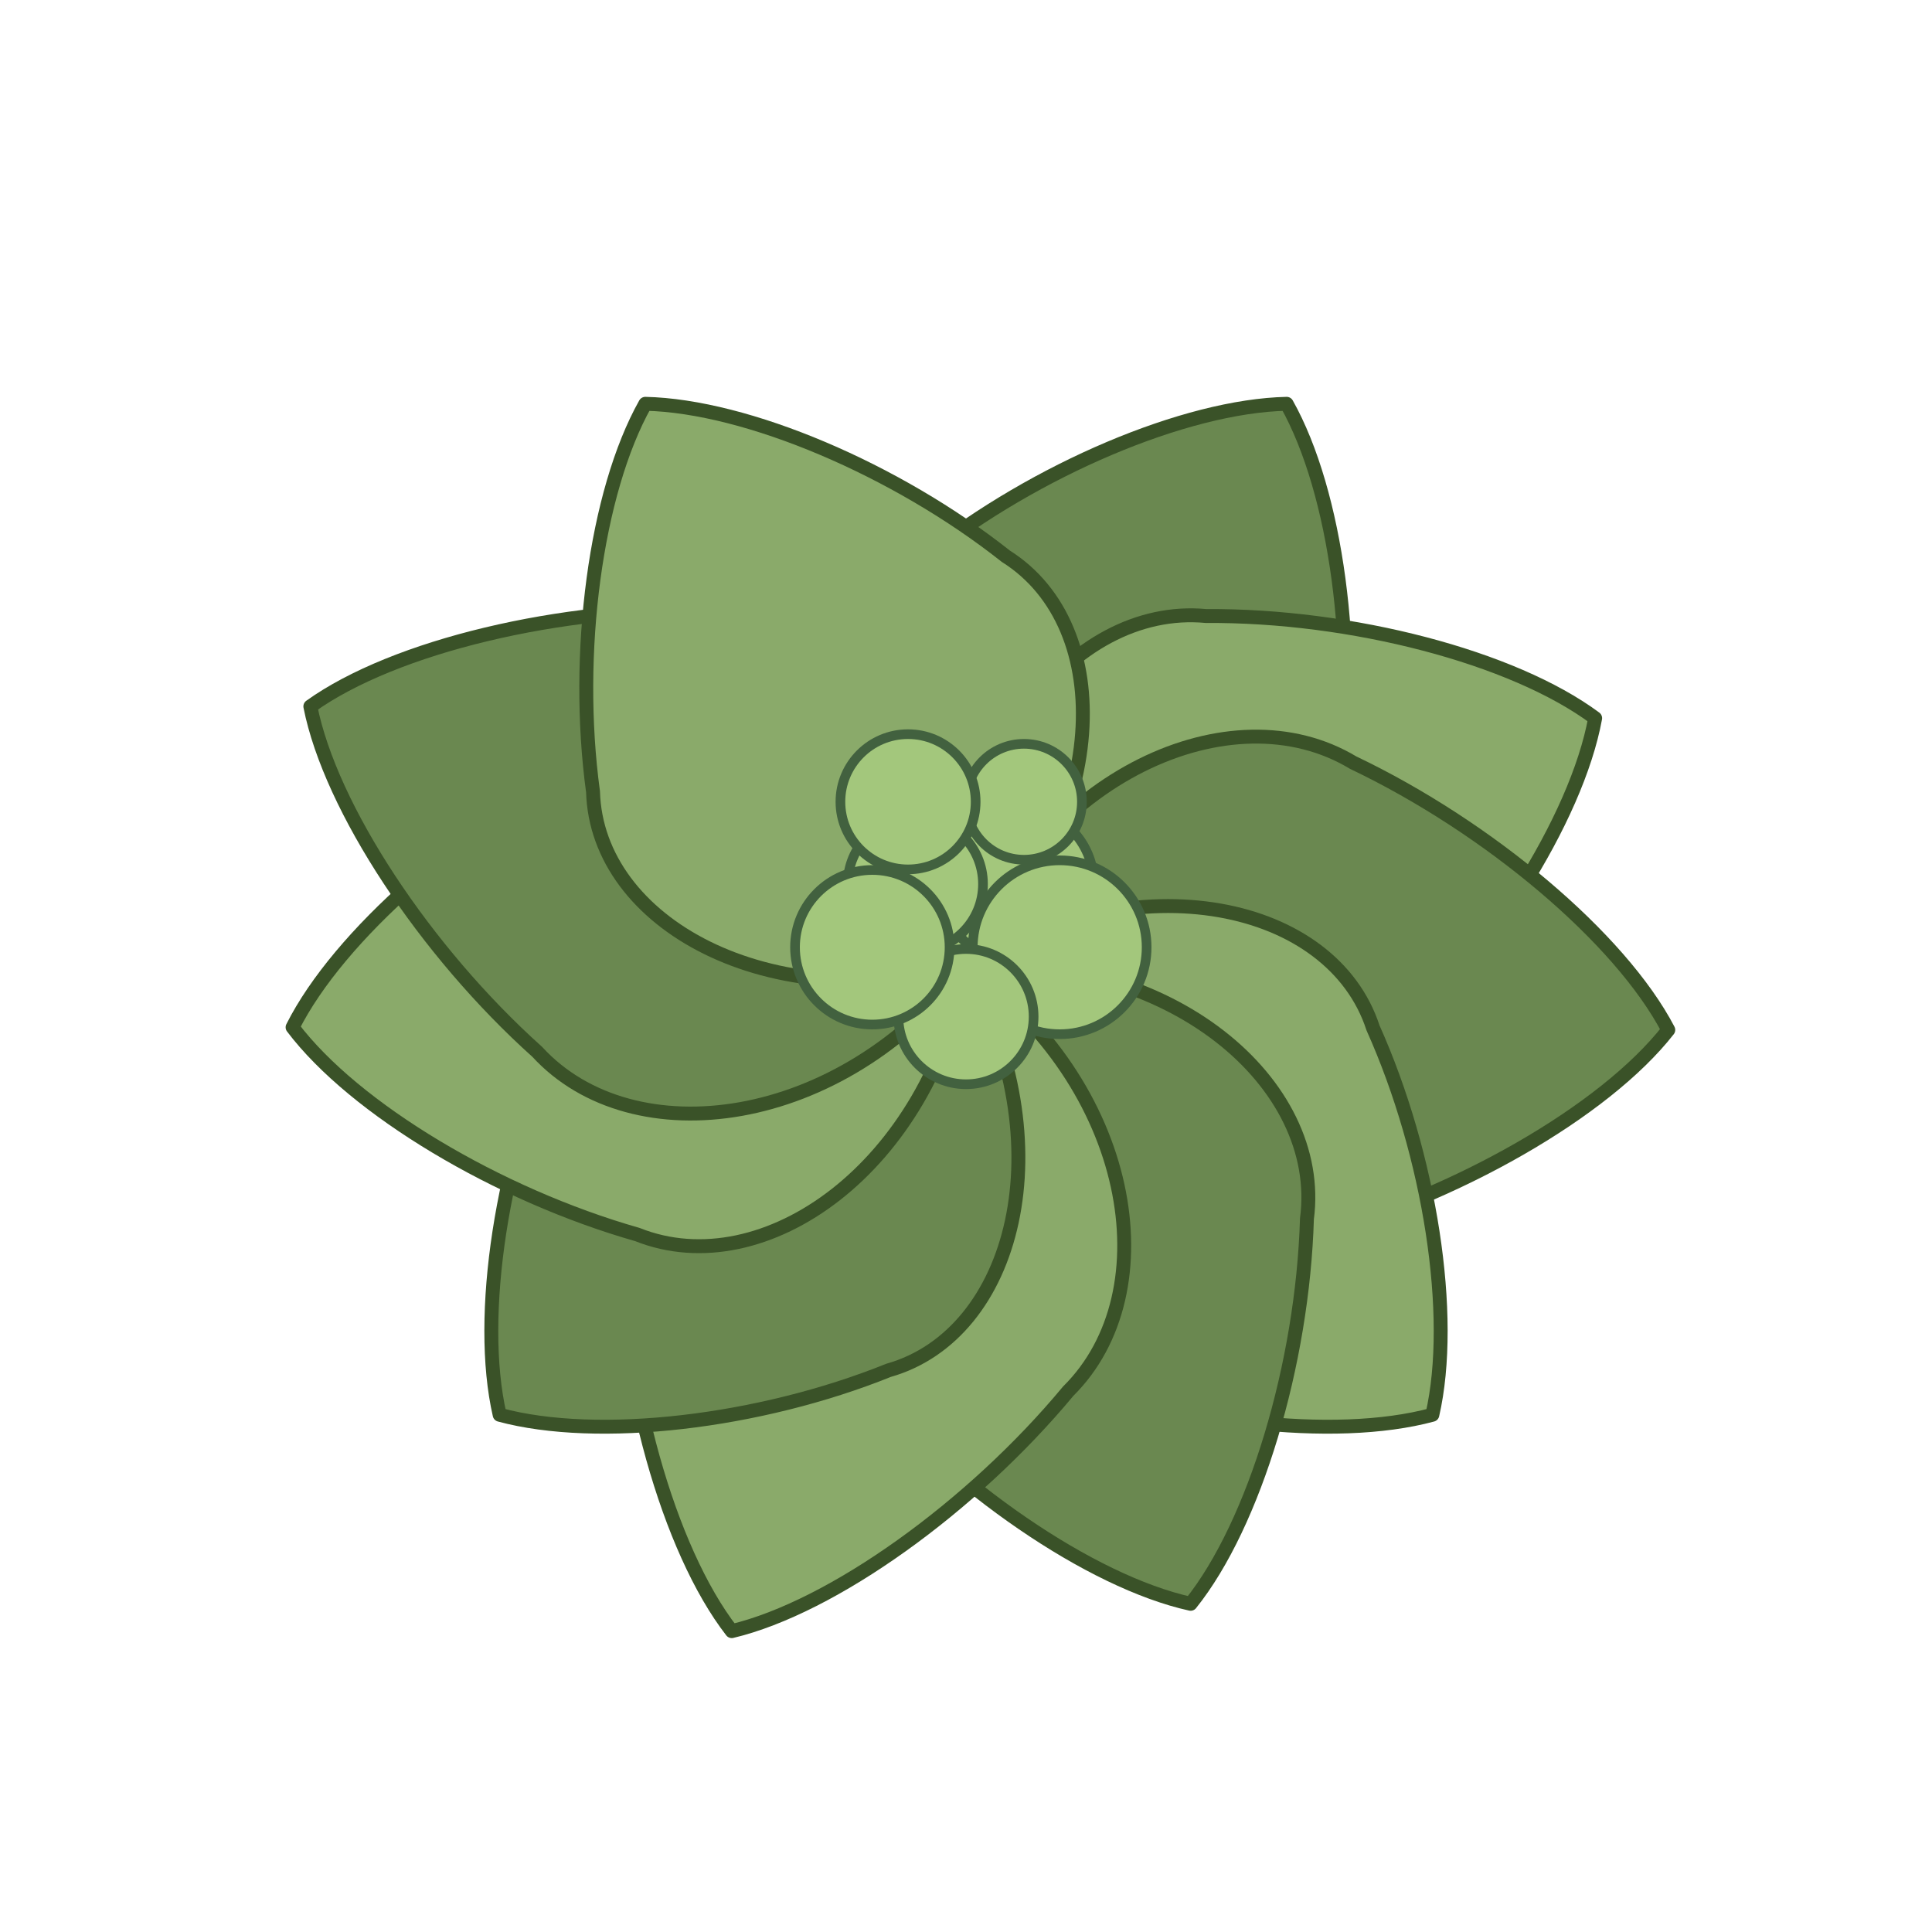
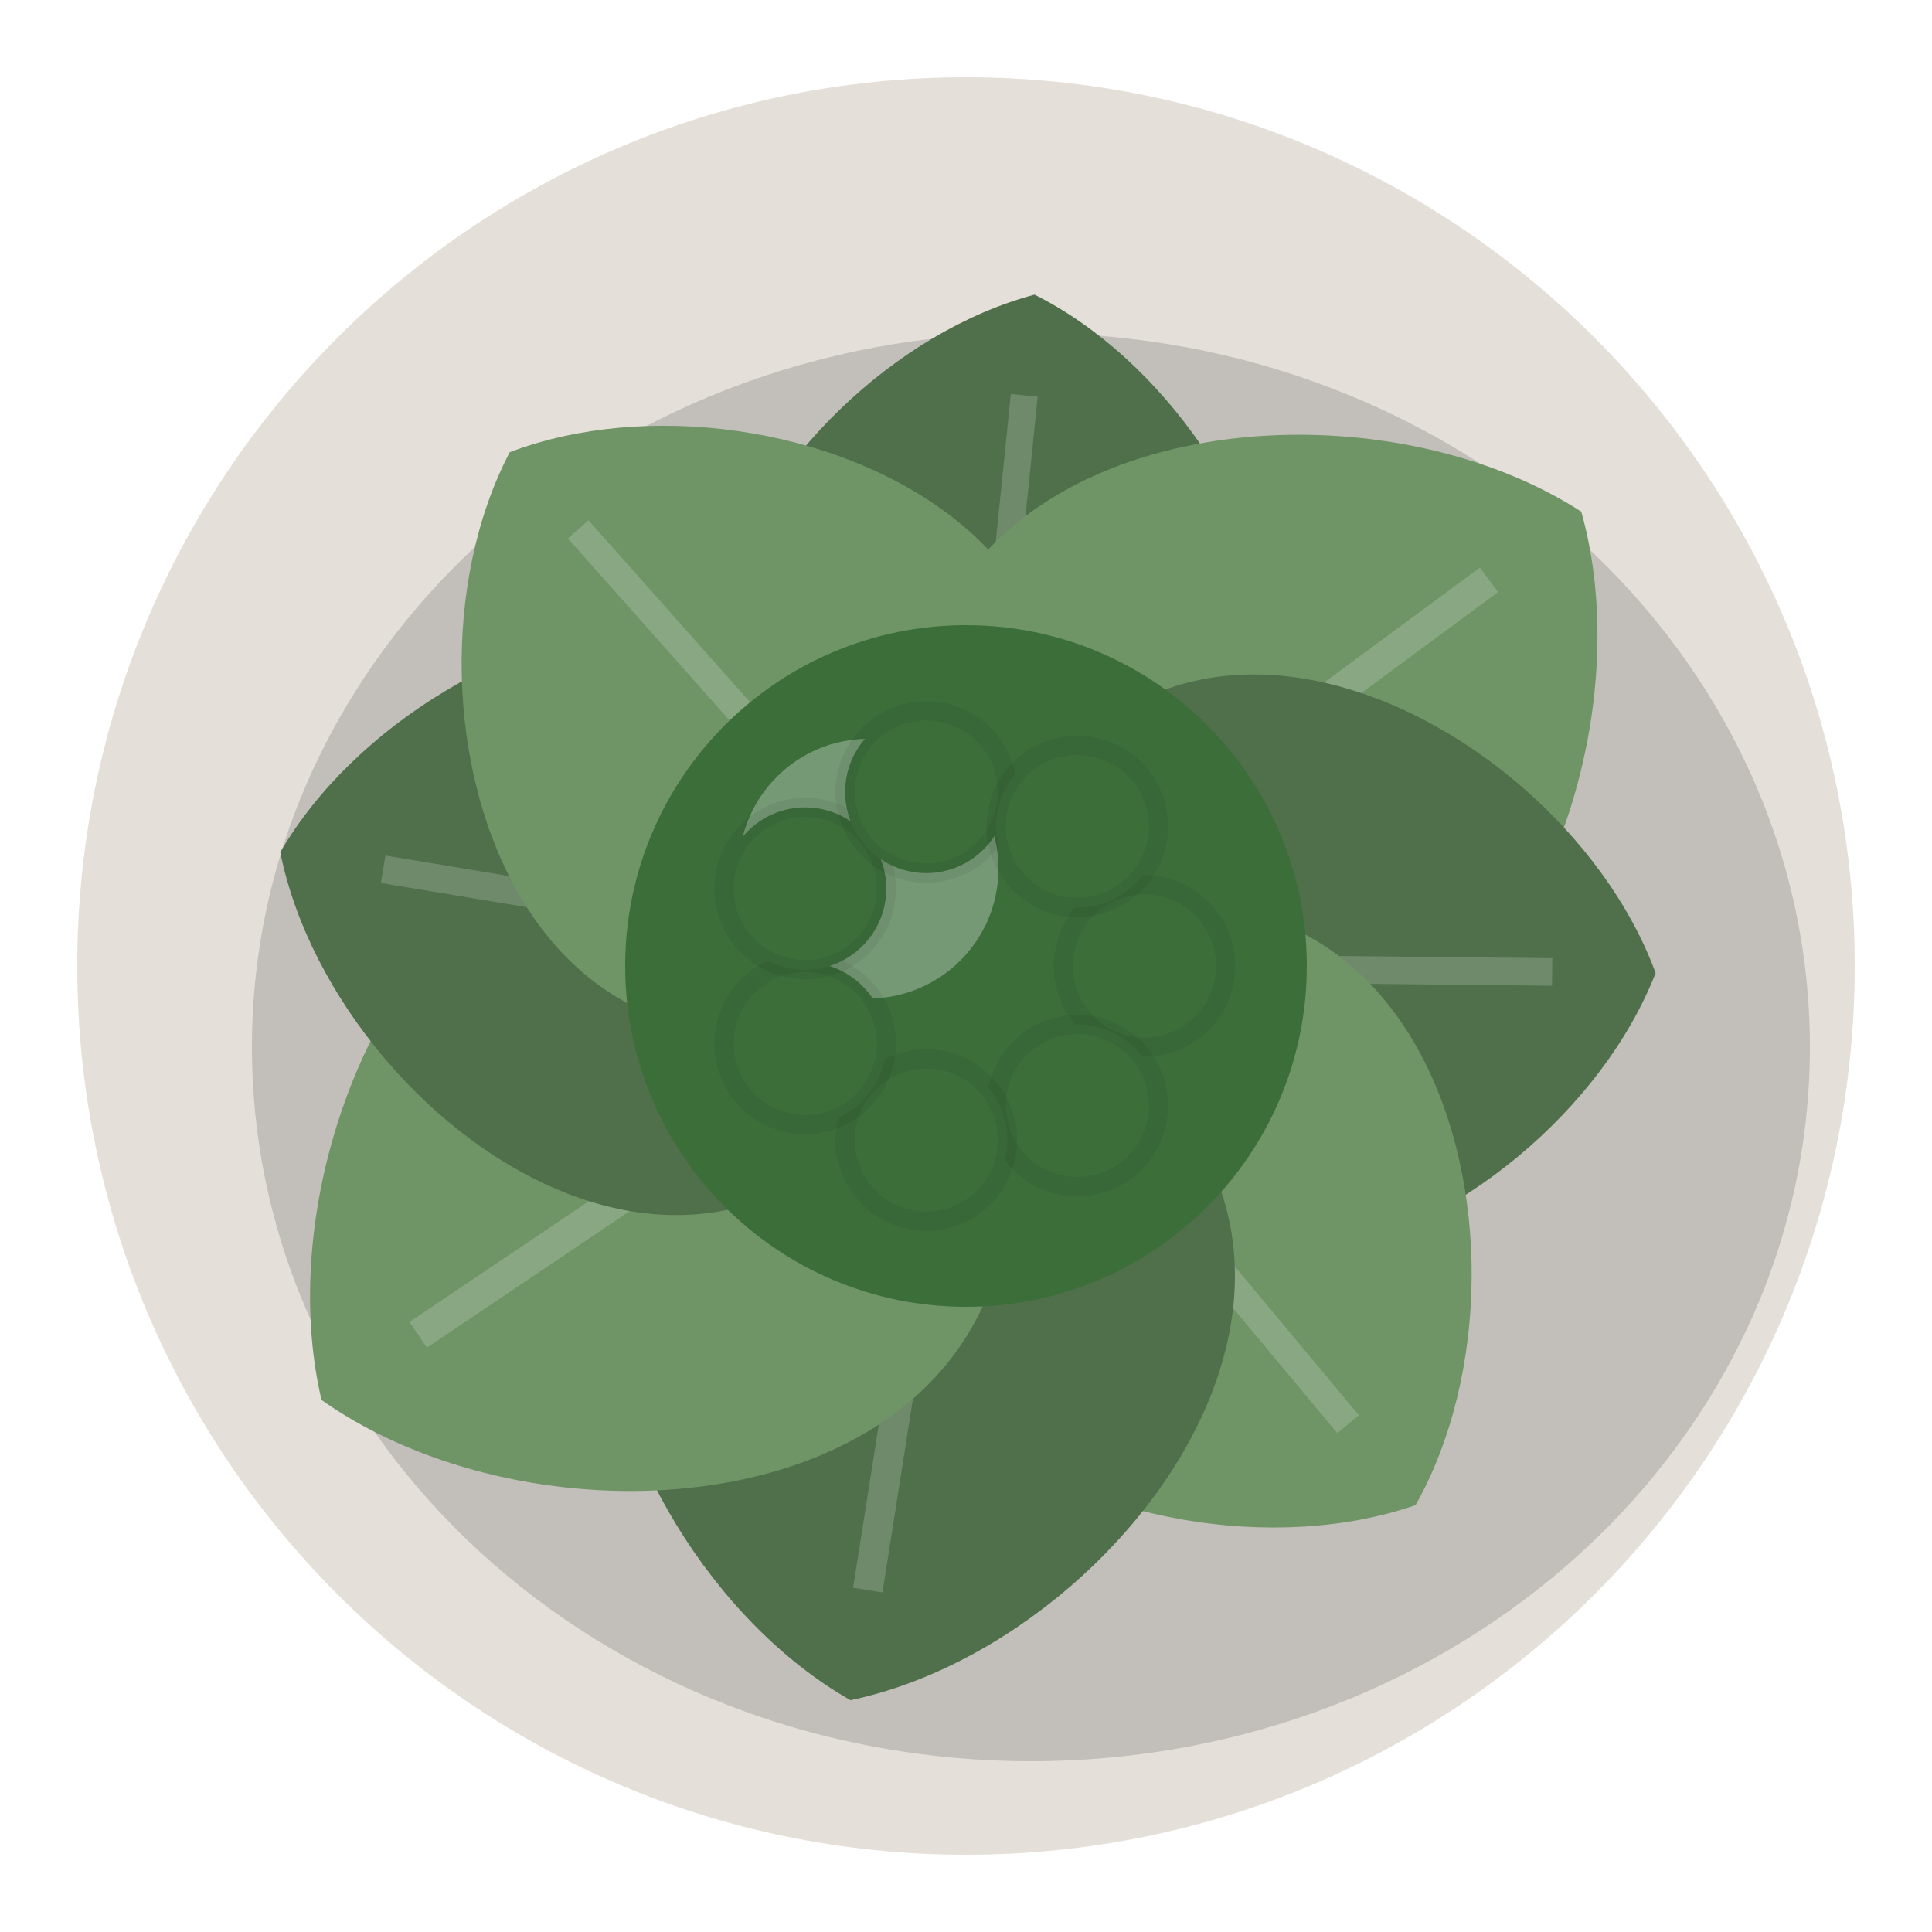
<svg xmlns="http://www.w3.org/2000/svg" viewBox="-50 -50 100 100" width="100" height="100" role="img" aria-label="Broccolo romanesco">
-   <g>
-     <g transform="rotate(29.7)">
-       <path d="M0 0 C10.2 -2.7 15.5 -11.4 12.3 -17.4 C9.6 -24.1 4.5 -30.8 0 -33.5 C-4.5 -30.8 -9.6 -24.1 -12.3 -17.4 C-15.5 -11.4 -10.2 -2.7 0 0Z" fill="#6a8850" stroke="#3a5228" stroke-width=".72" stroke-linejoin="round" />
-     </g>
-     <g transform="rotate(68.5)">
-       <path d="M0 0 C10.2 -2.8 15.5 -11.9 12.3 -18.2 C9.6 -25.2 4.5 -32.2 0 -35 C-4.5 -32.2 -9.6 -25.2 -12.3 -18.2 C-15.5 -11.9 -10.2 -2.8 0 0Z" fill="#8aaa6a" stroke="#3a5228" stroke-width=".72" stroke-linejoin="round" />
-     </g>
-     <g transform="rotate(95.2)">
-       <path d="M0 0 C10.2 -2.9 15.5 -12.4 12.3 -19 C9.6 -26.3 4.5 -33.6 0 -36.5 C-4.5 -33.6 -9.6 -26.3 -12.3 -19 C-15.5 -12.4 -10.2 -2.9 0 0Z" fill="#6a8850" stroke="#3a5228" stroke-width=".72" stroke-linejoin="round" />
-     </g>
-     <g transform="rotate(133.9)">
-       <path d="M0 0 C10.2 -2.7 15.5 -11.4 12.3 -17.4 C9.6 -24.1 4.5 -30.8 0 -33.5 C-4.5 -30.8 -9.6 -24.1 -12.3 -17.4 C-15.5 -11.4 -10.2 -2.7 0 0Z" fill="#8aaa6a" stroke="#3a5228" stroke-width=".72" stroke-linejoin="round" />
-     </g>
-     <g transform="rotate(160.6)">
-       <path d="M0 0 C10.2 -2.8 15.5 -11.9 12.3 -18.2 C9.6 -25.2 4.5 -32.2 0 -35 C-4.5 -32.2 -9.6 -25.2 -12.3 -18.2 C-15.5 -11.9 -10.2 -2.8 0 0Z" fill="#6a8850" stroke="#3a5228" stroke-width=".72" stroke-linejoin="round" />
-     </g>
-     <g transform="rotate(199.4)">
-       <path d="M0 0 C10.2 -2.9 15.5 -12.4 12.3 -19 C9.6 -26.3 4.5 -33.6 0 -36.5 C-4.5 -33.6 -9.6 -26.3 -12.3 -19 C-15.5 -12.4 -10.2 -2.9 0 0Z" fill="#8aaa6a" stroke="#3a5228" stroke-width=".72" stroke-linejoin="round" />
-     </g>
-     <g transform="rotate(226.1)">
-       <path d="M0 0 C10.2 -2.7 15.5 -11.4 12.3 -17.4 C9.6 -24.1 4.5 -30.8 0 -33.5 C-4.5 -30.8 -9.6 -24.1 -12.3 -17.4 C-15.5 -11.4 -10.2 -2.7 0 0Z" fill="#6a8850" stroke="#3a5228" stroke-width=".72" stroke-linejoin="round" />
-     </g>
-     <g transform="rotate(264.8)">
-       <path d="M0 0 C10.2 -2.8 15.5 -11.9 12.3 -18.2 C9.6 -25.2 4.5 -32.2 0 -35 C-4.5 -32.2 -9.6 -25.2 -12.3 -18.2 C-15.5 -11.9 -10.2 -2.8 0 0Z" fill="#8aaa6a" stroke="#3a5228" stroke-width=".72" stroke-linejoin="round" />
-     </g>
-     <g transform="rotate(291.6)">
-       <path d="M0 0 C10.2 -2.9 15.5 -12.4 12.3 -19 C9.6 -26.3 4.5 -33.6 0 -36.5 C-4.5 -33.6 -9.6 -26.3 -12.3 -19 C-15.5 -12.4 -10.2 -2.9 0 0Z" fill="#6a8850" stroke="#3a5228" stroke-width=".72" stroke-linejoin="round" />
-     </g>
-     <g transform="rotate(330.3)">
-       <path d="M0 0 C10.2 -2.7 15.5 -11.4 12.3 -17.4 C9.6 -24.1 4.5 -30.8 0 -33.5 C-4.5 -30.8 -9.6 -24.1 -12.3 -17.4 C-15.5 -11.4 -10.2 -2.7 0 0Z" fill="#8aaa6a" stroke="#3a5228" stroke-width=".72" stroke-linejoin="round" />
-     </g>
-     <circle cx="0" cy="-2" r="3.5" fill="#a3c77c" stroke="#42613f" stroke-width=".5" />
-     <circle cx="2.62" cy="-4.24" r="4" fill="#a3c77c" stroke="#42613f" stroke-width=".5" />
-     <circle cx="-2.62" cy="-4.24" r="3.5" fill="#a3c77c" stroke="#42613f" stroke-width=".5" />
-     <circle cx="4.85" cy="-.97" r="4.5" fill="#a3c77c" stroke="#42613f" stroke-width=".5" />
-     <circle cx="0" cy="2.62" r="3.5" fill="#a3c77c" stroke="#42613f" stroke-width=".5" />
-     <circle cx="-4.85" cy="-.97" r="4" fill="#a3c77c" stroke="#42613f" stroke-width=".5" />
-     <circle cx="3" cy="-8.5" r="3" fill="#a3c77c" stroke="#42613f" stroke-width=".5" />
-     <circle cx="-3" cy="-8.5" r="3.5" fill="#a3c77c" stroke="#42613f" stroke-width=".5" />
+   <circle cx="0" cy="0" r="46" fill="#6b4e2a" opacity="0.18" />
+   <ellipse cx="3.36" cy="4.2" rx="40.32" ry="36.96" fill="rgba(0,0,0,.15)" />
+   <g transform="rotate(5.829306)">
+     <path d="M0 0 C 25.149 -5.589, 13.832 -29.69, 0 -34.93 C -13.832 -29.69, -25.149 -5.589, 0 0 Z" fill="#4f704a" />
+     <path d="M0 0 L0 -29.69" stroke="rgba(255,255,255,.18)" stroke-width="1.397" />
  </g>
+   <g transform="rotate(53.55688)">
+     <path d="M0 0 C 28.504 -6.334, 15.677 -33.651, 0 -39.589 C -15.677 -33.651, -28.504 -6.334, 0 0 Z" fill="#6f9466" />
+     <path d="M0 0 L0 -33.651" stroke="rgba(255,255,255,.18)" stroke-width="1.584" />
+   </g>
+   <g transform="rotate(90.58236)">
+     <path d="M0 0 C 25.701 -5.711, 14.135 -30.341, 0 -35.696 C -14.135 -30.341, -25.701 -5.711, 0 0 Z" fill="#4f704a" />
+     <path d="M0 0 L0 -30.341" stroke="rgba(255,255,255,.18)" stroke-width="1.428" />
+   </g>
+   <g transform="rotate(140.1754)">
+     <path d="M0 0 C 26.16 -5.813, 14.388 -30.884, 0 -36.334 C -14.388 -30.884, -26.16 -5.813, 0 0 Z" fill="#6f9466" />
+     <path d="M0 0 L0 -30.884" stroke="rgba(255,255,255,.18)" stroke-width="1.453" />
+   </g>
+   <g transform="rotate(188.9436)">
+     <path d="M0 0 C 27.698 -6.155, 15.234 -32.699, 0 -38.469 C -15.234 -32.699, -27.698 -6.155, 0 0 Z" fill="#4f704a" />
+     <path d="M0 0 L0 -32.699" stroke="rgba(255,255,255,.18)" stroke-width="1.539" />
+   </g>
+   <g transform="rotate(236.0479)">
+     <path d="M0 0 C 28.955 -6.434, 15.925 -34.183, 0 -40.216 C -15.925 -34.183, -28.955 -6.434, 0 0 Z" fill="#6f9466" />
+     <path d="M0 0 L0 -34.183" stroke="rgba(255,255,255,.18)" stroke-width="1.609" />
+   </g>
+   <g transform="rotate(279.422)">
+     <path d="M0 0 C 25.905 -5.757, 14.248 -30.582, 0 -35.979 C -14.248 -30.582, -25.905 -5.757, 0 0 Z" fill="#4f704a" />
+     <path d="M0 0 L0 -30.582" stroke="rgba(255,255,255,.18)" stroke-width="1.439" />
+   </g>
+   <g transform="rotate(318.3927)">
+     <path d="M0 0 C 25.607 -5.691, 14.084 -30.231, 0 -35.566 C -14.084 -30.231, -25.607 -5.691, 0 0 Z" fill="#6f9466" />
+     <path d="M0 0 L0 -30.231" stroke="rgba(255,255,255,.18)" stroke-width="1.423" />
+   </g>
+   <circle r="17.64" fill="#3c6e3a" />
+   <circle cx="-5.04" cy="-5.04" r="6.72" fill="rgba(255,255,255,.3)" />
+   <circle cx="9.24" cy="0" r="4.2" fill="#3c6e3a" stroke="rgba(0,0,0,.06)" />
+   <circle cx="5.761" cy="7.224" r="4.2" fill="#3c6e3a" stroke="rgba(0,0,0,.06)" />
+   <circle cx="-2.056" cy="9.008" r="4.2" fill="#3c6e3a" stroke="rgba(0,0,0,.06)" />
+   <circle cx="-8.325" cy="4.009" r="4.2" fill="#3c6e3a" stroke="rgba(0,0,0,.06)" />
+   <circle cx="-8.325" cy="-4.009" r="4.2" fill="#3c6e3a" stroke="rgba(0,0,0,.06)" />
+   <circle cx="-2.056" cy="-9.008" r="4.2" fill="#3c6e3a" stroke="rgba(0,0,0,.06)" />
+   <circle cx="5.761" cy="-7.224" r="4.2" fill="#3c6e3a" stroke="rgba(0,0,0,.06)" />
</svg>
